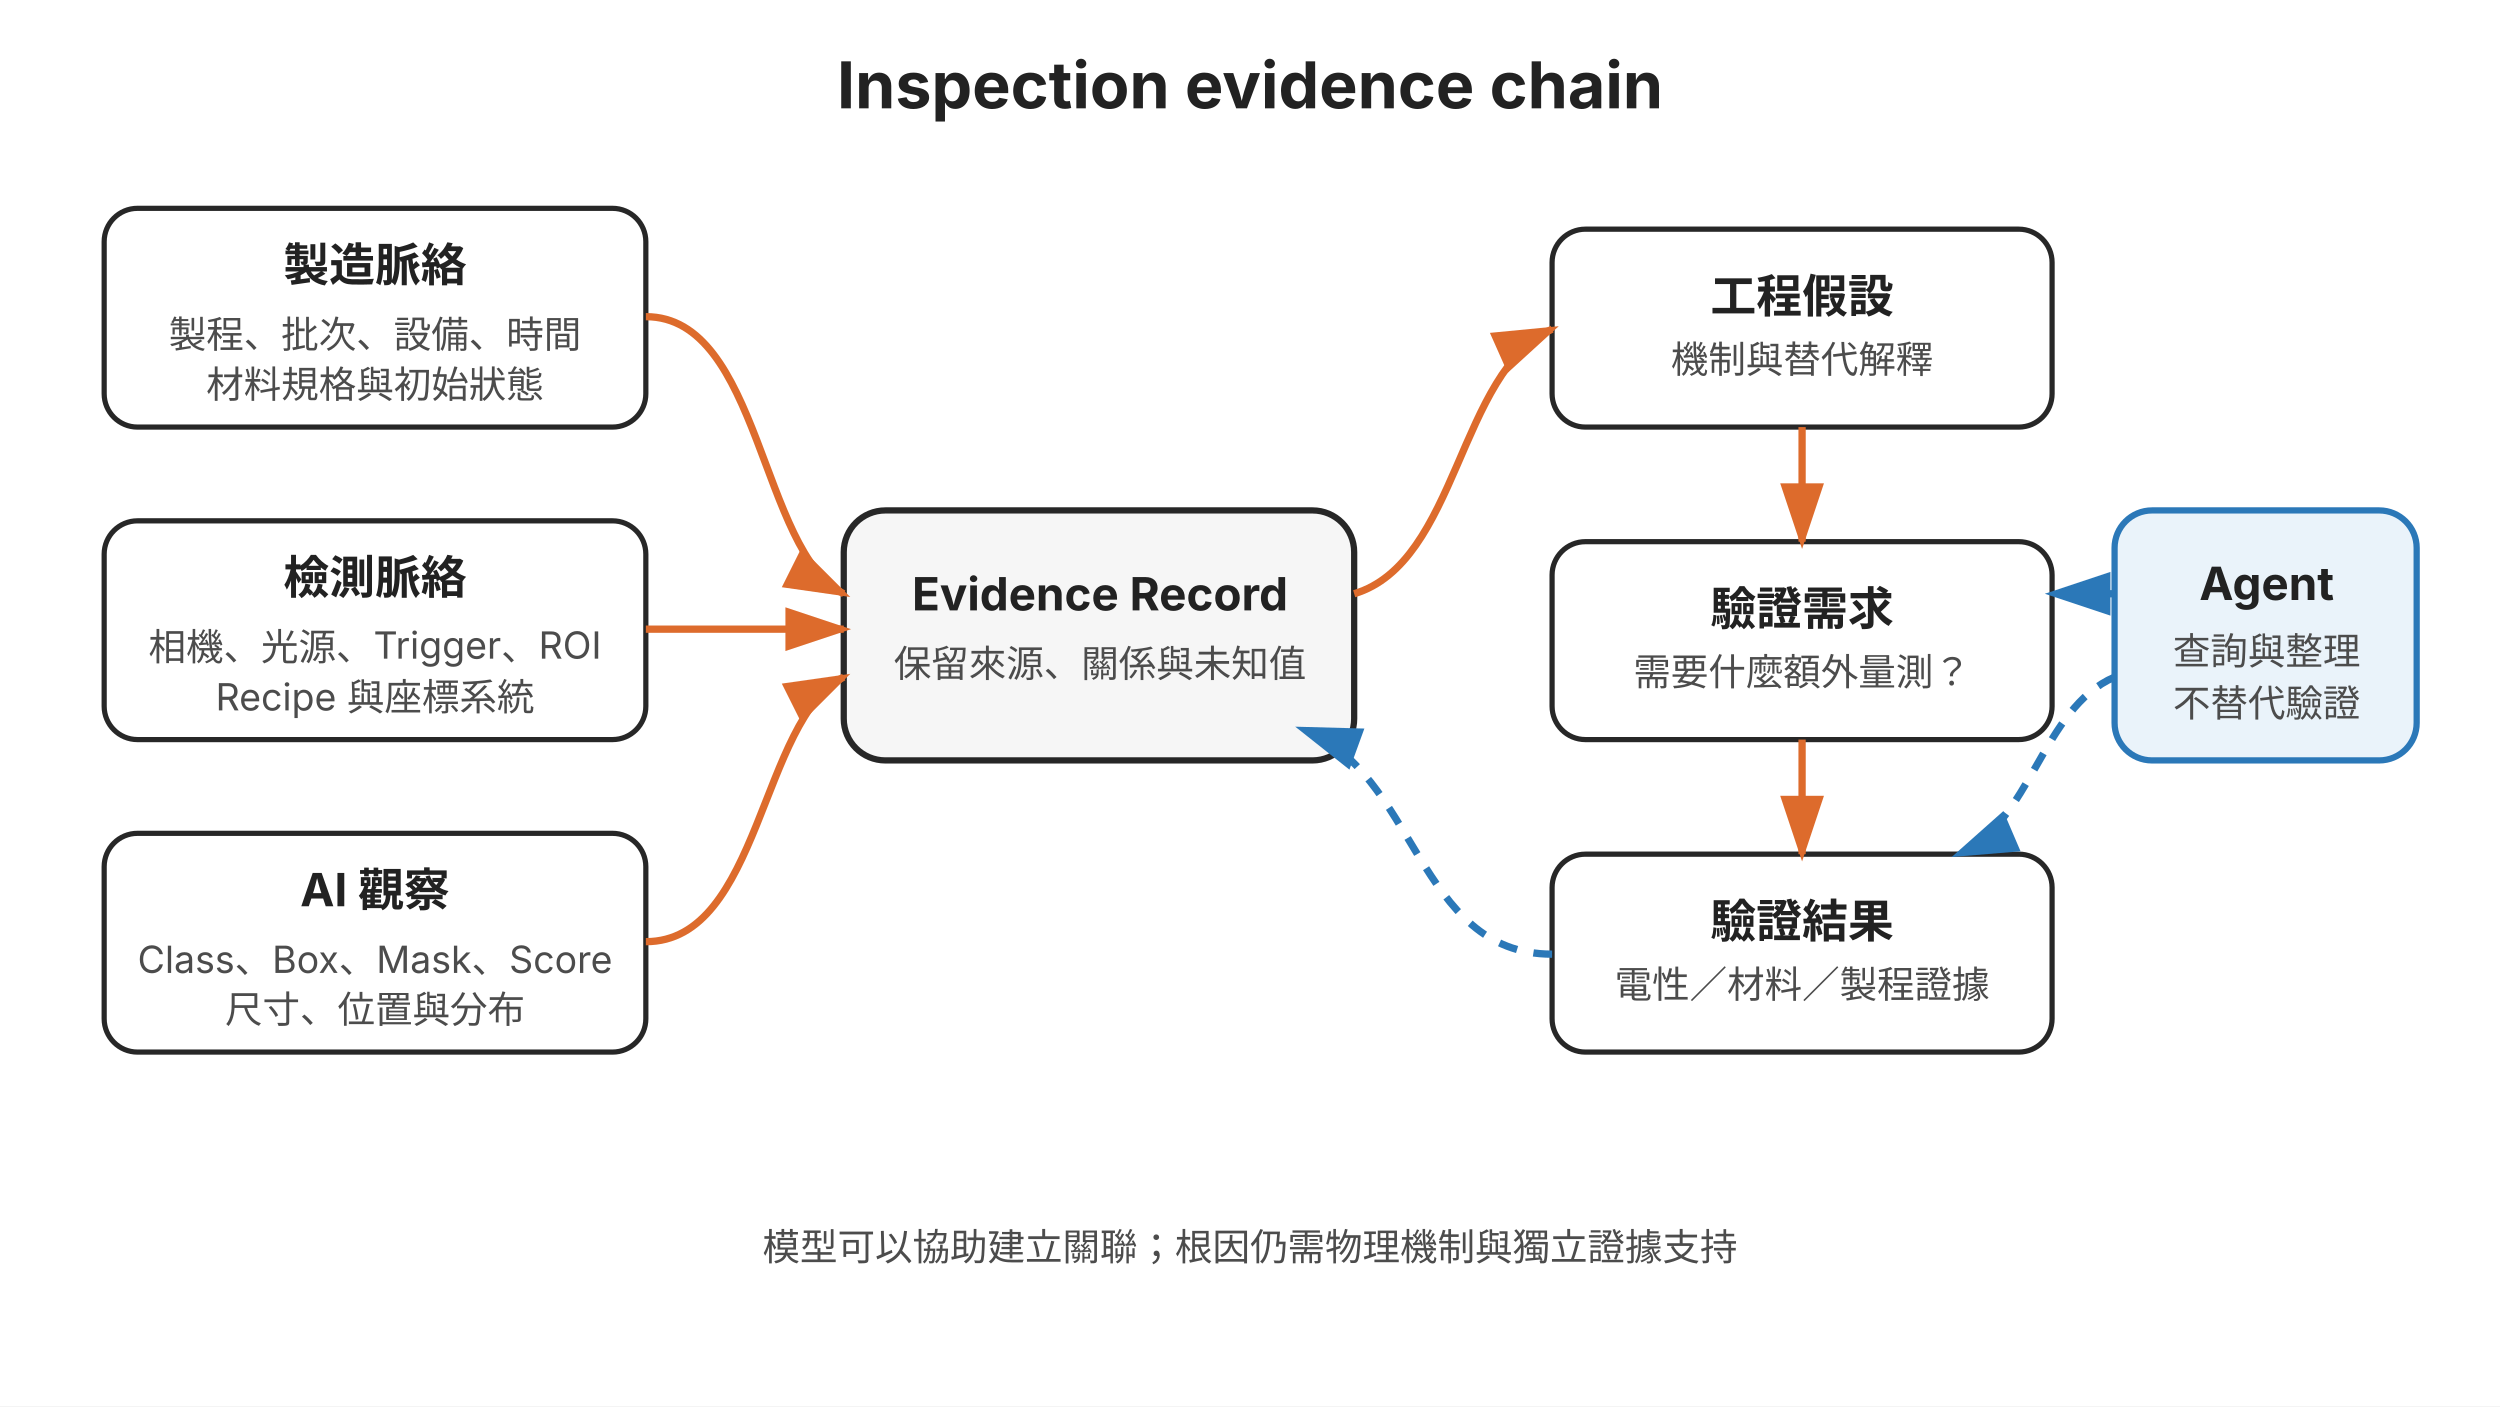
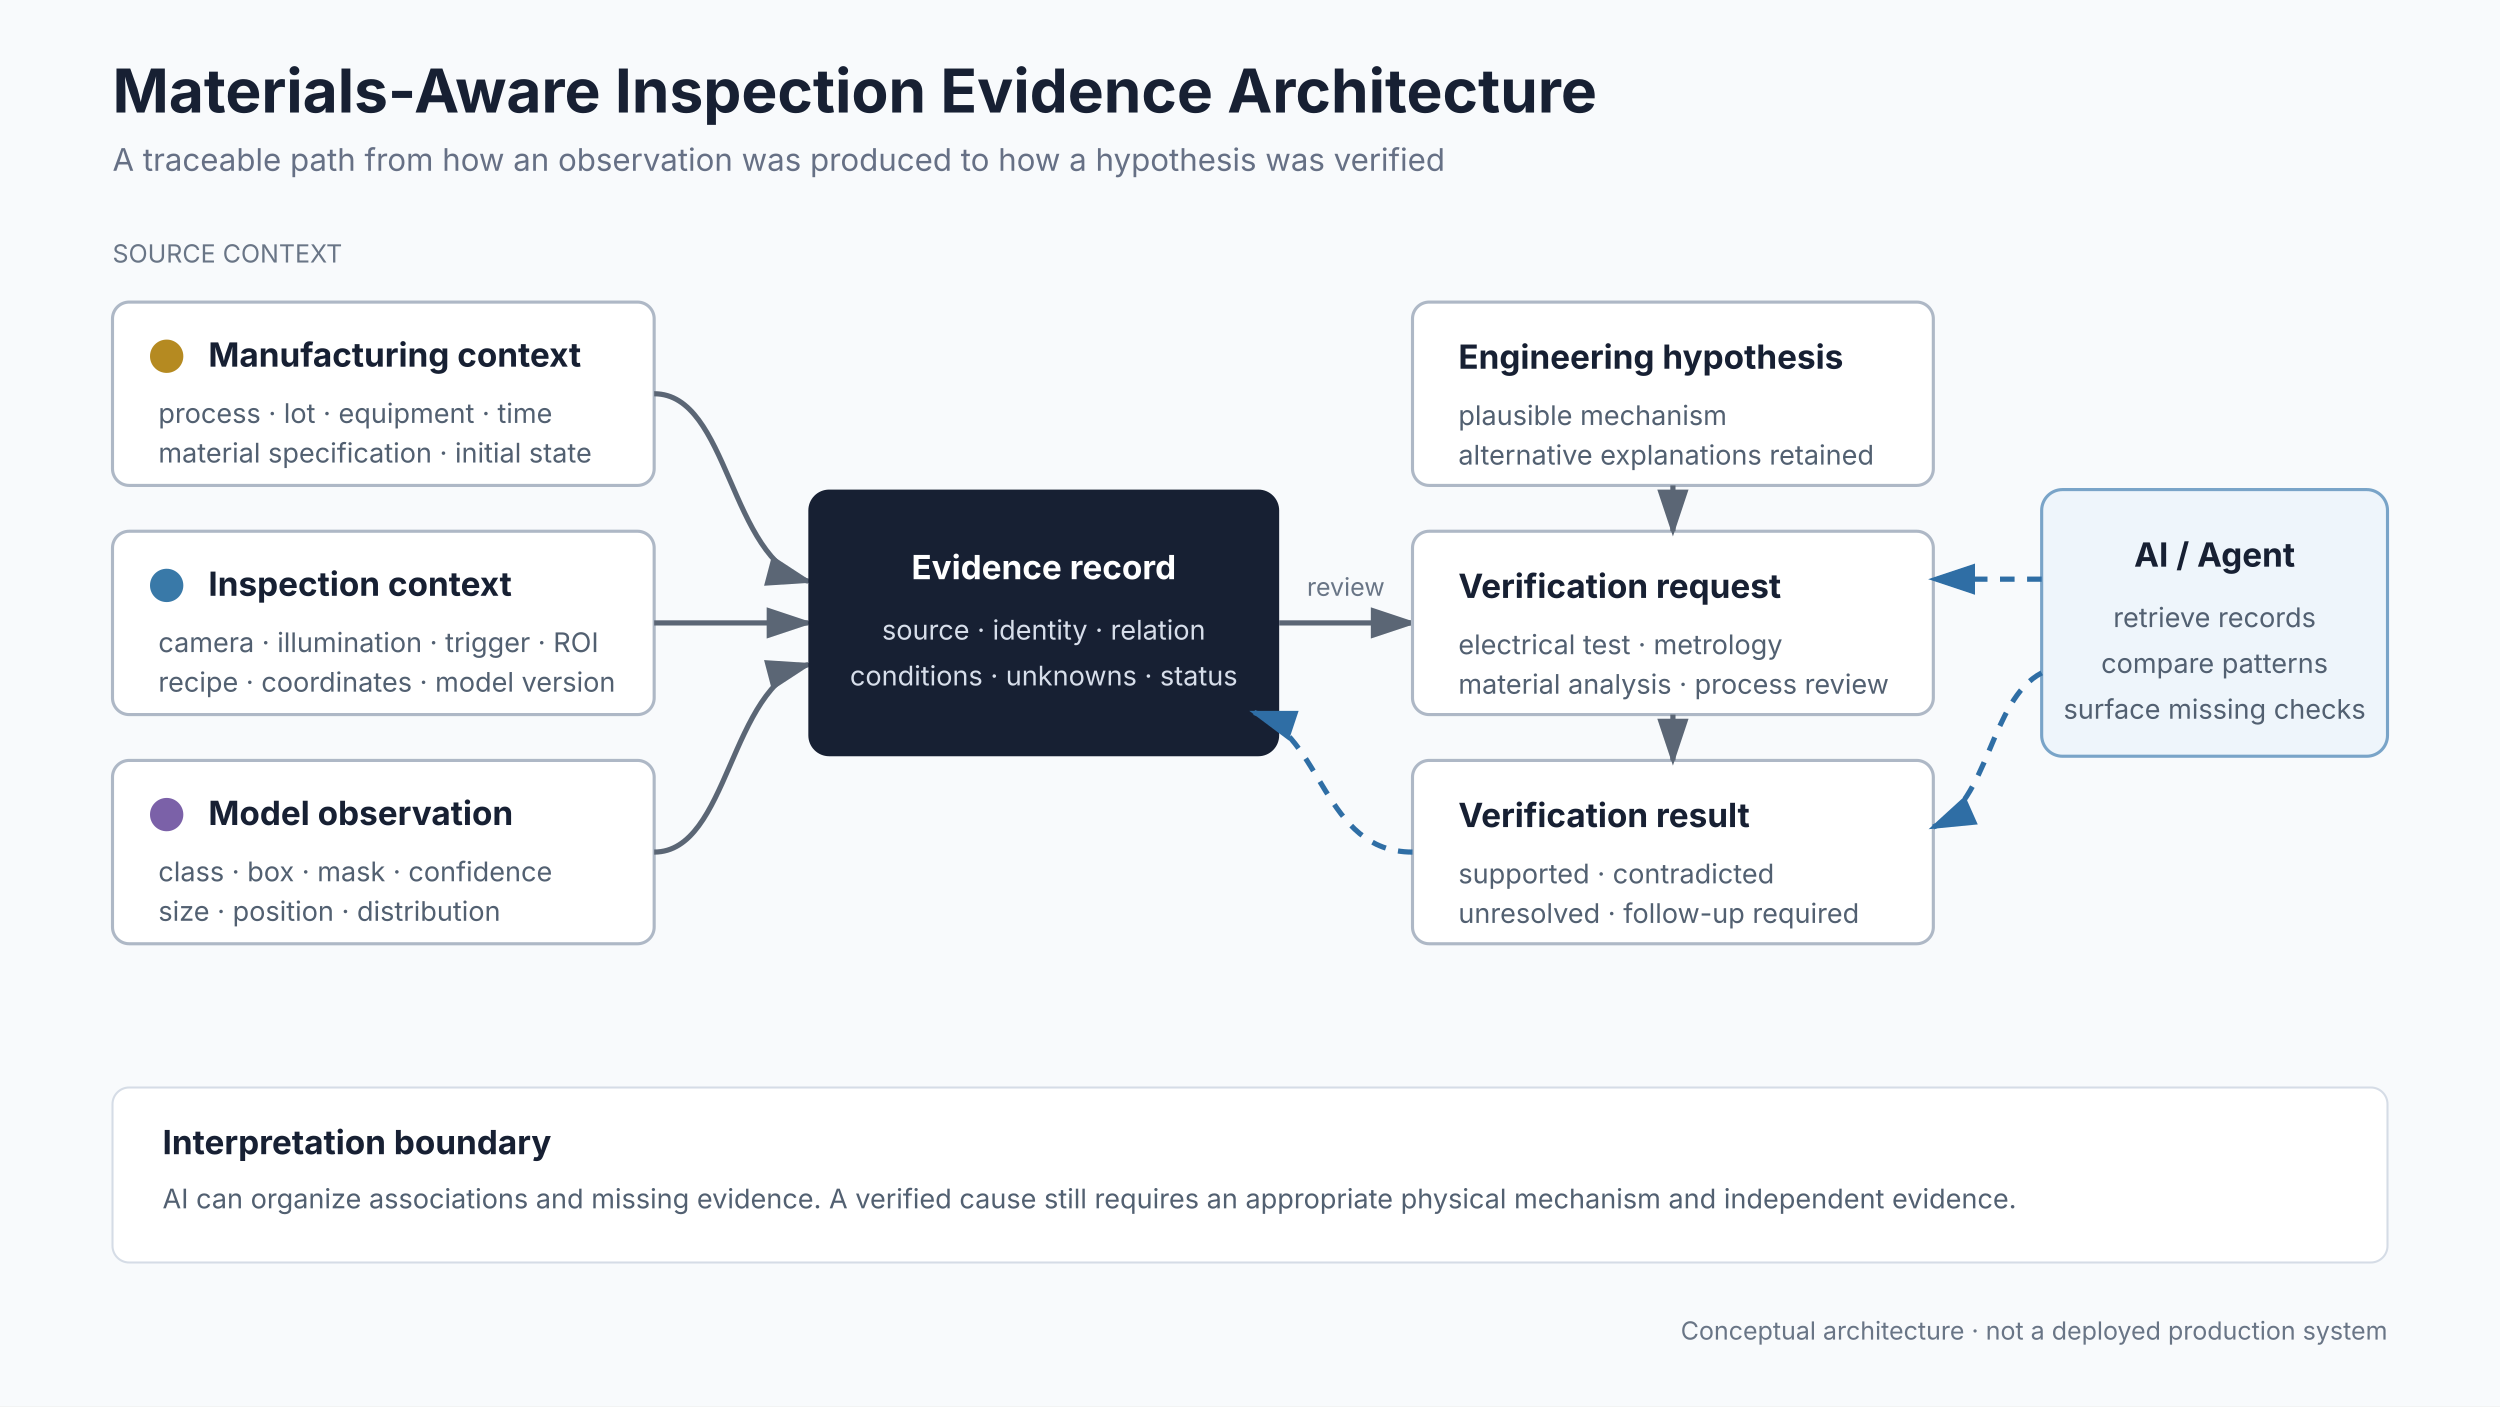
<svg xmlns="http://www.w3.org/2000/svg" width="1200" height="675" viewBox="0 0 1200 675">
-   <rect width="1200" height="675" fill="#ffffff" />
-   <style>
-     text{font-family:-apple-system,BlinkMacSystemFont,"Noto Sans TC","PingFang TC",sans-serif;fill:#222}
-     .title{font-size:31px;font-weight:680}
-     .head{font-size:22px;font-weight:680}
-     .body{font-size:18px;fill:#4c4c4c}
-     .box{fill:#fff;stroke:#272727;stroke-width:2.5}
-     .arrow{fill:none;stroke:#dd6b2c;stroke-width:3.5;marker-end:url(#arrow)}
-     .return{fill:none;stroke:#2b78b8;stroke-width:3.5;stroke-dasharray:9 8;marker-end:url(#blueArrow)}
-   </style>
  <defs>
-     <marker id="arrow" markerWidth="10" markerHeight="10" refX="8" refY="3" orient="auto">
-       <path d="M0 0 L0 6 L9 3 z" fill="#dd6b2c" />
+     <style>
+       text { font-family: Inter, -apple-system, BlinkMacSystemFont, "Segoe UI", sans-serif; fill: #172033; }
+       .title { font-size: 29px; font-weight: 700; }
+       .subtitle { font-size: 15px; fill: #667085; }
+       .stage { font-size: 16px; font-weight: 700; }
+       .body { font-size: 13px; fill: #526071; }
+       .tiny { font-size: 12px; fill: #697586; }
+       .inverse-head { font-size: 16px; font-weight: 700; fill: #ffffff; }
+       .inverse-body { font-size: 13px; fill: #d7deea; }
+       .node { fill: #fff; stroke: #aeb8c6; stroke-width: 1.5; }
+       .flow { fill: none; stroke: #5b6675; stroke-width: 2.5; marker-end: url(#arrow); }
+       .feedback { fill: none; stroke: #2f6ea5; stroke-width: 2.5; stroke-dasharray: 7 6; marker-end: url(#blueArrow); }
+     </style>
+     <marker id="arrow" markerWidth="9" markerHeight="9" refX="8" refY="3" orient="auto">
+       <path d="M0 0 L0 6 L9 3 Z" fill="#5b6675" />
    </marker>
-     <marker id="blueArrow" markerWidth="10" markerHeight="10" refX="8" refY="3" orient="auto">
-       <path d="M0 0 L0 6 L9 3 z" fill="#2b78b8" />
+     <marker id="blueArrow" markerWidth="9" markerHeight="9" refX="8" refY="3" orient="auto">
+       <path d="M0 0 L0 6 L9 3 Z" fill="#2f6ea5" />
    </marker>
  </defs>
-   <text x="600" y="52" text-anchor="middle" class="title">Inspection evidence chain</text>
-   <g transform="translate(50,100)">
-     <rect width="260" height="105" rx="16" class="box" />
-     <text x="130" y="35" text-anchor="middle" class="head">製造脈絡</text>
-     <text x="130" y="67" text-anchor="middle" class="body">製程、批次、設備、時間</text>
-     <text x="130" y="91" text-anchor="middle" class="body">材料規格與初始狀態</text>
+   <rect width="1200" height="675" fill="#f8fafc" />
+   <text x="54" y="54" class="title">Materials-Aware Inspection Evidence Architecture</text>
+   <text x="54" y="82" class="subtitle">A traceable path from how an observation was produced to how a hypothesis was verified</text>
+   <text x="54" y="126" class="tiny">SOURCE CONTEXT</text>
+   <g transform="translate(54 145)">
+     <rect width="260" height="88" rx="8" class="node" />
+     <circle cx="26" cy="26" r="8" fill="#b58a21" />
+     <text x="46" y="31" class="stage">Manufacturing context</text>
+     <text x="22" y="58" class="body">process · lot · equipment · time</text>
+     <text x="22" y="77" class="body">material specification · initial state</text>
  </g>
-   <g transform="translate(50,250)">
-     <rect width="260" height="105" rx="16" class="box" />
-     <text x="130" y="35" text-anchor="middle" class="head">檢測脈絡</text>
-     <text x="130" y="67" text-anchor="middle" class="body">相機、光源、Trigger、ROI</text>
-     <text x="130" y="91" text-anchor="middle" class="body">Recipe 與座標系統</text>
+   <g transform="translate(54 255)">
+     <rect width="260" height="88" rx="8" class="node" />
+     <circle cx="26" cy="26" r="8" fill="#3979a8" />
+     <text x="46" y="31" class="stage">Inspection context</text>
+     <text x="22" y="58" class="body">camera · illumination · trigger · ROI</text>
+     <text x="22" y="77" class="body">recipe · coordinates · model version</text>
  </g>
-   <g transform="translate(50,400)">
-     <rect width="260" height="105" rx="16" class="box" />
-     <text x="130" y="35" text-anchor="middle" class="head">AI 觀察</text>
-     <text x="130" y="67" text-anchor="middle" class="body">Class、Box、Mask、Score</text>
-     <text x="130" y="91" text-anchor="middle" class="body">尺寸、位置與分布</text>
+   <g transform="translate(54 365)">
+     <rect width="260" height="88" rx="8" class="node" />
+     <circle cx="26" cy="26" r="8" fill="#7b61a8" />
+     <text x="46" y="31" class="stage">Model observation</text>
+     <text x="22" y="58" class="body">class · box · mask · confidence</text>
+     <text x="22" y="77" class="body">size · position · distribution</text>
  </g>
-   <g transform="translate(405,245)">
-     <rect width="245" height="120" rx="20" fill="#f6f6f6" stroke="#272727" stroke-width="3" />
-     <text x="123" y="48" text-anchor="middle" class="head">Evidence Record</text>
-     <text x="123" y="80" text-anchor="middle" class="body">保留來源、關係與未知值</text>
+   <path d="M314 189 C350 189 350 269 388 279" class="flow" />
+   <path d="M314 299 H388" class="flow" />
+   <path d="M314 409 C350 409 350 329 388 319" class="flow" />
+   <g transform="translate(388 235)">
+     <rect width="226" height="128" rx="10" fill="#172033" />
+     <text x="113" y="43" text-anchor="middle" class="inverse-head">Evidence record</text>
+     <text x="113" y="72" text-anchor="middle" class="inverse-body">source · identity · relation</text>
+     <text x="113" y="94" text-anchor="middle" class="inverse-body">conditions · unknowns · status</text>
  </g>
-   <g transform="translate(745,110)">
-     <rect width="240" height="95" rx="16" class="box" />
-     <text x="120" y="40" text-anchor="middle" class="head">工程假設</text>
-     <text x="120" y="69" text-anchor="middle" class="body">機制與替代解釋</text>
+   <path d="M614 299 H678" class="flow" />
+   <text x="646" y="286" text-anchor="middle" class="tiny">review</text>
+   <g transform="translate(678 145)">
+     <rect width="250" height="88" rx="8" class="node" />
+     <text x="22" y="32" class="stage">Engineering hypothesis</text>
+     <text x="22" y="59" class="body">plausible mechanism</text>
+     <text x="22" y="78" class="body">alternative explanations retained</text>
  </g>
-   <g transform="translate(745,260)">
-     <rect width="240" height="95" rx="16" class="box" />
-     <text x="120" y="40" text-anchor="middle" class="head">驗證需求</text>
-     <text x="120" y="69" text-anchor="middle" class="body">需要什麼額外量測？</text>
+   <g transform="translate(678 255)">
+     <rect width="250" height="88" rx="8" class="node" />
+     <text x="22" y="32" class="stage">Verification request</text>
+     <text x="22" y="59" class="body">electrical test · metrology</text>
+     <text x="22" y="78" class="body">material analysis · process review</text>
  </g>
-   <g transform="translate(745,410)">
-     <rect width="240" height="95" rx="16" class="box" />
-     <text x="120" y="40" text-anchor="middle" class="head">驗證結果</text>
-     <text x="120" y="69" text-anchor="middle" class="body">電性／材料／製程證據</text>
+   <g transform="translate(678 365)">
+     <rect width="250" height="88" rx="8" class="node" />
+     <text x="22" y="32" class="stage">Verification result</text>
+     <text x="22" y="59" class="body">supported · contradicted</text>
+     <text x="22" y="78" class="body">unresolved · follow-up required</text>
  </g>
-   <g transform="translate(1015,245)">
-     <rect width="145" height="120" rx="18" fill="#eaf3fa" stroke="#2b78b8" stroke-width="3" />
-     <text x="73" y="43" text-anchor="middle" class="head">Agent</text>
-     <text x="73" y="74" text-anchor="middle" class="body">查詢與整理</text>
-     <text x="73" y="99" text-anchor="middle" class="body">不替代驗證</text>
+   <path d="M803 233 V255" class="flow" />
+   <path d="M803 343 V365" class="flow" />
+   <path d="M678 409 C635 409 635 353 602 342" class="feedback" />
+   <g transform="translate(980 235)">
+     <rect width="166" height="128" rx="10" fill="#eef5fb" stroke="#79a4c8" stroke-width="1.5" />
+     <text x="83" y="37" text-anchor="middle" class="stage">AI / Agent</text>
+     <text x="83" y="66" text-anchor="middle" class="body">retrieve records</text>
+     <text x="83" y="88" text-anchor="middle" class="body">compare patterns</text>
+     <text x="83" y="110" text-anchor="middle" class="body">surface missing checks</text>
  </g>
-   <path d="M310 152 C365 152 365 265 405 285" class="arrow" />
-   <path d="M310 302 H405" class="arrow" />
-   <path d="M310 452 C365 452 365 345 405 325" class="arrow" />
-   <path d="M650 285 C700 270 700 178 745 158" class="arrow" />
-   <path d="M865 205 V260" class="arrow" />
-   <path d="M865 355 V410" class="arrow" />
-   <path d="M745 458 C680 458 680 370 625 350" class="return" />
-   <path d="M1015 285 H985" class="return" />
-   <path d="M1015 325 C980 340 975 395 940 410" class="return" />
-   <text x="600" y="605" text-anchor="middle" class="body">模型可以協助建立關聯；根因仍需物理機制與獨立證據支持</text>
+   <path d="M980 278 H928" class="feedback" />
+   <path d="M980 323 C955 336 955 385 928 397" class="feedback" />
+   <rect x="54" y="522" width="1092" height="84" rx="8" fill="#fff" stroke="#d5dce6" />
+   <text x="78" y="554" class="stage">Interpretation boundary</text>
+   <text x="78" y="580" class="body">AI can organize associations and missing evidence. A verified cause still requires an appropriate physical mechanism and independent evidence.</text>
+   <text x="1146" y="643" text-anchor="end" class="tiny">Conceptual architecture · not a deployed production system</text>
</svg>
